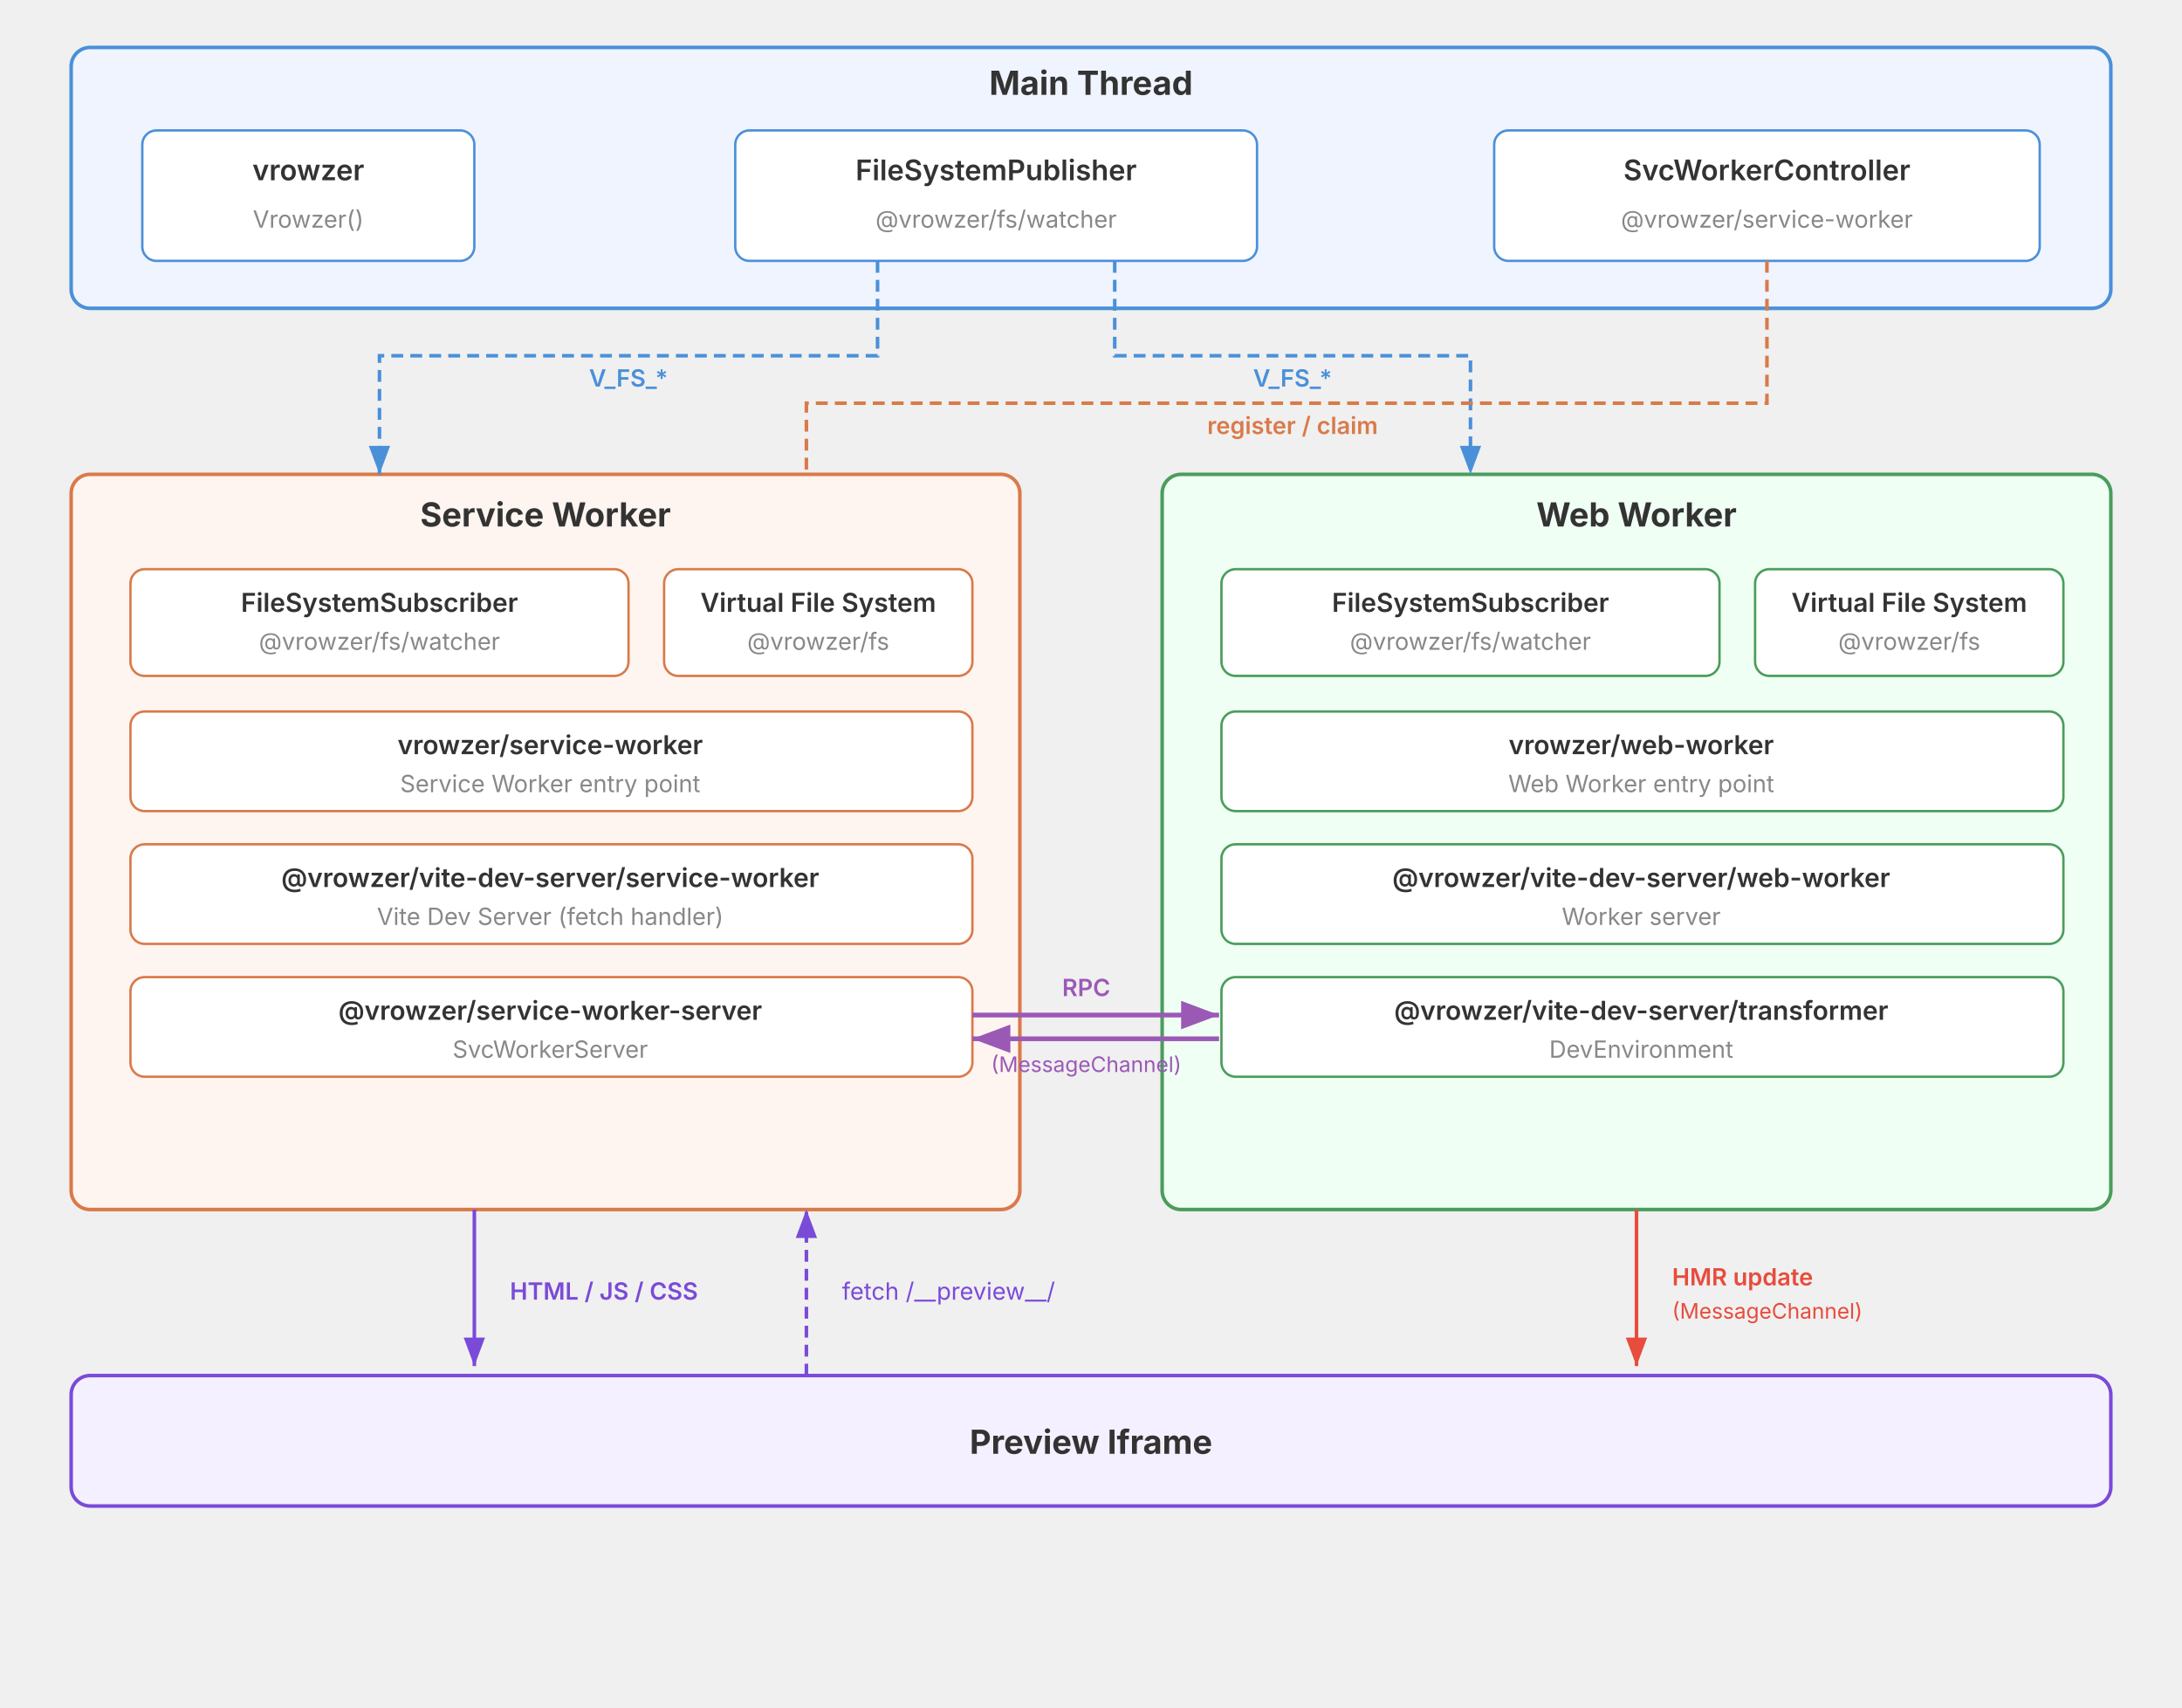
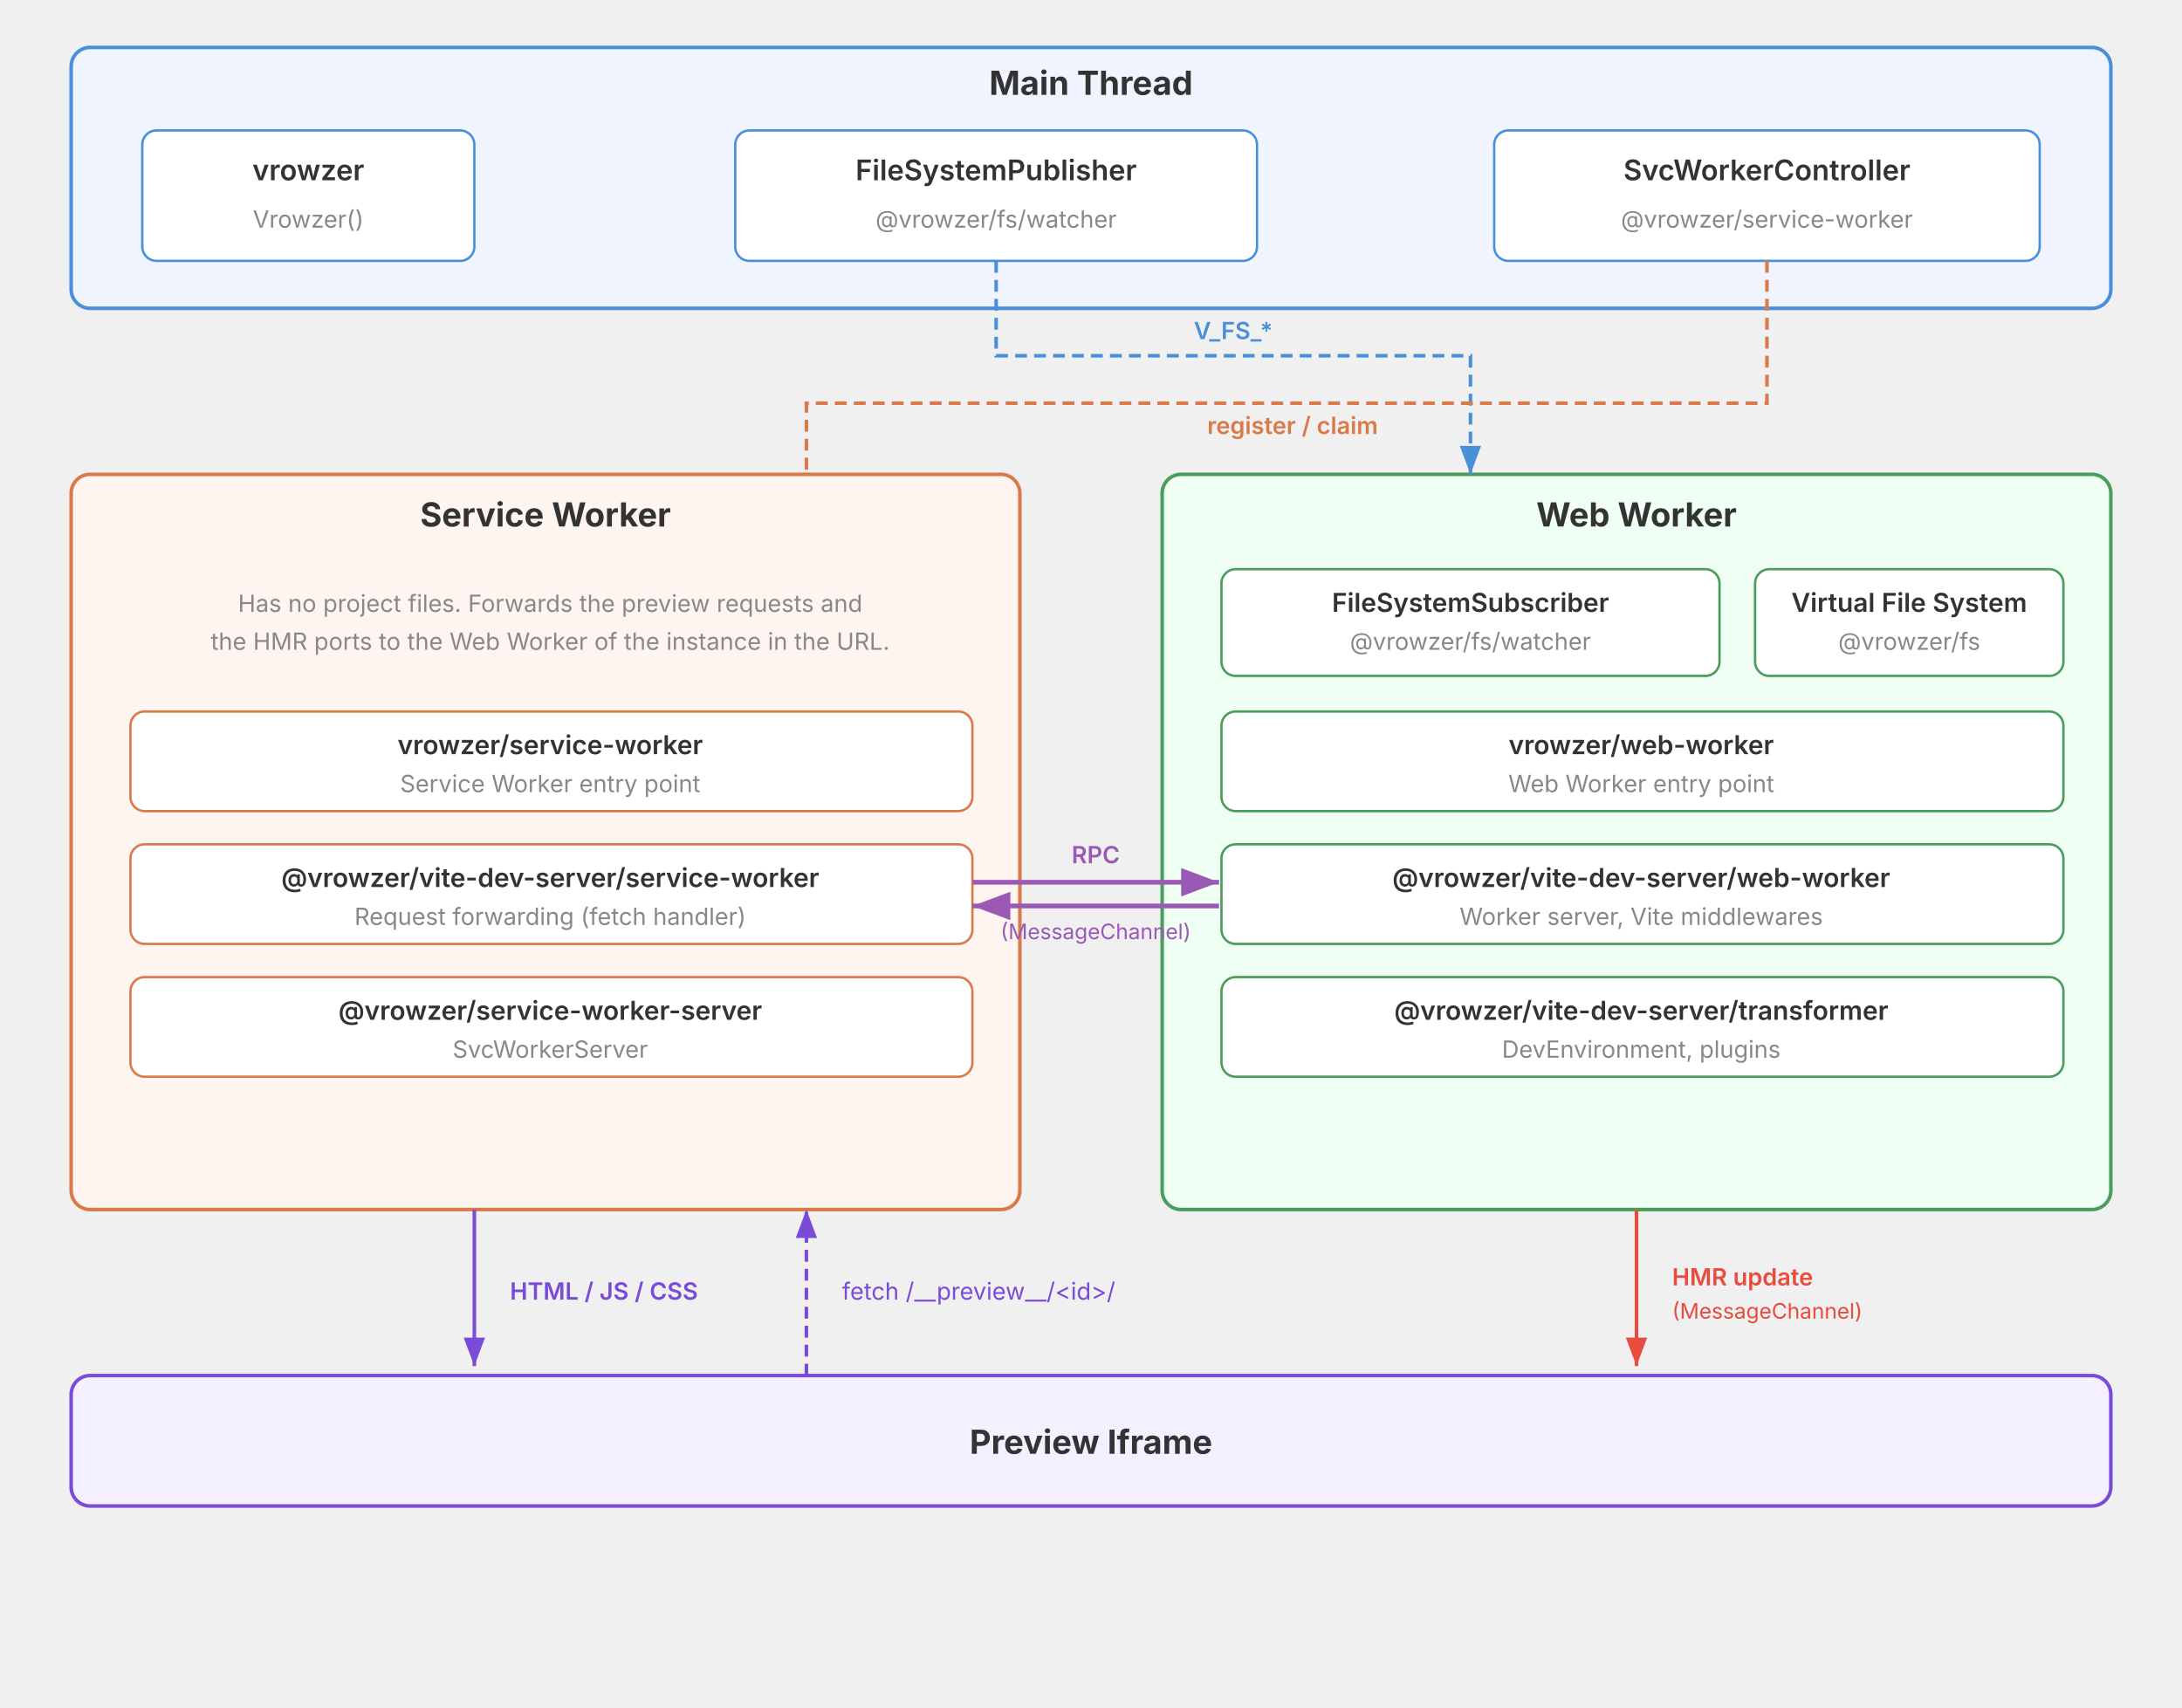
<svg xmlns="http://www.w3.org/2000/svg" viewBox="0 0 920 720" font-family="system-ui, -apple-system, sans-serif" font-size="12">
  <defs>
    <marker id="arrow" markerWidth="8" markerHeight="6" refX="8" refY="3" orient="auto">
      <path d="M0,0 L8,3 L0,6" fill="#666" />
    </marker>
    <marker id="arrow-blue" markerWidth="8" markerHeight="6" refX="8" refY="3" orient="auto">
      <path d="M0,0 L8,3 L0,6" fill="#4a90d9" />
    </marker>
    <marker id="arrow-purple" markerWidth="8" markerHeight="6" refX="8" refY="3" orient="auto">
      <path d="M0,0 L8,3 L0,6" fill="#9b59b6" />
    </marker>
    <marker id="arrow-violet" markerWidth="8" markerHeight="6" refX="8" refY="3" orient="auto">
      <path d="M0,0 L8,3 L0,6" fill="#7a4ad9" />
    </marker>
    <marker id="arrow-hmr" markerWidth="8" markerHeight="6" refX="8" refY="3" orient="auto">
      <path d="M0,0 L8,3 L0,6" fill="#e74c3c" />
    </marker>
  </defs>
  <rect x="30" y="20" width="860" height="110" rx="8" fill="#f0f4ff" stroke="#4a90d9" stroke-width="1.5" />
  <text x="460" y="40" text-anchor="middle" font-weight="bold" font-size="14" fill="#333">Main Thread</text>
  <rect x="60" y="55" width="140" height="55" rx="6" fill="#fff" stroke="#4a90d9" stroke-width="1" />
  <text x="130" y="76" text-anchor="middle" font-weight="600" fill="#333">vrowzer</text>
  <text x="130" y="96" text-anchor="middle" font-size="10" fill="#888">Vrowzer()</text>
  <rect x="310" y="55" width="220" height="55" rx="6" fill="#fff" stroke="#4a90d9" stroke-width="1" />
  <text x="420" y="76" text-anchor="middle" font-weight="600" fill="#333">FileSystemPublisher</text>
  <text x="420" y="96" text-anchor="middle" font-size="10" fill="#888">@vrowzer/fs/watcher</text>
  <rect x="630" y="55" width="230" height="55" rx="6" fill="#fff" stroke="#4a90d9" stroke-width="1" />
  <text x="745" y="76" text-anchor="middle" font-weight="600" fill="#333">SvcWorkerController</text>
  <text x="745" y="96" text-anchor="middle" font-size="10" fill="#888">@vrowzer/service-worker</text>
  <rect x="30" y="200" width="400" height="310" rx="8" fill="#fff5f0" stroke="#d97a4a" stroke-width="1.5" />
  <text x="230" y="222" text-anchor="middle" font-weight="bold" font-size="14" fill="#333">Service Worker</text>
-   <rect x="55" y="240" width="210" height="45" rx="6" fill="#fff" stroke="#d97a4a" stroke-width="1" />
-   <text x="160" y="258" text-anchor="middle" font-weight="600" font-size="11" fill="#333">FileSystemSubscriber</text>
-   <text x="160" y="274" text-anchor="middle" font-size="10" fill="#888">@vrowzer/fs/watcher</text>
-   <rect x="280" y="240" width="130" height="45" rx="6" fill="#fff" stroke="#d97a4a" stroke-width="1" />
-   <text x="345" y="258" text-anchor="middle" font-weight="600" font-size="11" fill="#333">Virtual File System</text>
-   <text x="345" y="274" text-anchor="middle" font-size="10" fill="#888">@vrowzer/fs</text>
+   <text x="232" y="258" text-anchor="middle" font-size="10" fill="#888">Has no project files. Forwards the preview requests and</text>
+   <text x="232" y="274" text-anchor="middle" font-size="10" fill="#888">the HMR ports to the Web Worker of the instance in the URL.</text>
  <rect x="55" y="300" width="355" height="42" rx="6" fill="#fff" stroke="#d97a4a" stroke-width="1" />
  <text x="232" y="318" text-anchor="middle" font-weight="600" font-size="11" fill="#333">vrowzer/service-worker</text>
  <text x="232" y="334" text-anchor="middle" font-size="10" fill="#888">Service Worker entry point</text>
  <rect x="55" y="356" width="355" height="42" rx="6" fill="#fff" stroke="#d97a4a" stroke-width="1" />
  <text x="232" y="374" text-anchor="middle" font-weight="600" font-size="11" fill="#333">@vrowzer/vite-dev-server/service-worker</text>
-   <text x="232" y="390" text-anchor="middle" font-size="10" fill="#888">Vite Dev Server (fetch handler)</text>
+   <text x="232" y="390" text-anchor="middle" font-size="10" fill="#888">Request forwarding (fetch handler)</text>
  <rect x="55" y="412" width="355" height="42" rx="6" fill="#fff" stroke="#d97a4a" stroke-width="1" />
  <text x="232" y="430" text-anchor="middle" font-weight="600" font-size="11" fill="#333">@vrowzer/service-worker-server</text>
  <text x="232" y="446" text-anchor="middle" font-size="10" fill="#888">SvcWorkerServer</text>
  <rect x="490" y="200" width="400" height="310" rx="8" fill="#f0fff4" stroke="#4a9d5c" stroke-width="1.5" />
  <text x="690" y="222" text-anchor="middle" font-weight="bold" font-size="14" fill="#333">Web Worker</text>
  <rect x="515" y="240" width="210" height="45" rx="6" fill="#fff" stroke="#4a9d5c" stroke-width="1" />
  <text x="620" y="258" text-anchor="middle" font-weight="600" font-size="11" fill="#333">FileSystemSubscriber</text>
  <text x="620" y="274" text-anchor="middle" font-size="10" fill="#888">@vrowzer/fs/watcher</text>
  <rect x="740" y="240" width="130" height="45" rx="6" fill="#fff" stroke="#4a9d5c" stroke-width="1" />
  <text x="805" y="258" text-anchor="middle" font-weight="600" font-size="11" fill="#333">Virtual File System</text>
  <text x="805" y="274" text-anchor="middle" font-size="10" fill="#888">@vrowzer/fs</text>
  <rect x="515" y="300" width="355" height="42" rx="6" fill="#fff" stroke="#4a9d5c" stroke-width="1" />
  <text x="692" y="318" text-anchor="middle" font-weight="600" font-size="11" fill="#333">vrowzer/web-worker</text>
  <text x="692" y="334" text-anchor="middle" font-size="10" fill="#888">Web Worker entry point</text>
  <rect x="515" y="356" width="355" height="42" rx="6" fill="#fff" stroke="#4a9d5c" stroke-width="1" />
  <text x="692" y="374" text-anchor="middle" font-weight="600" font-size="11" fill="#333">@vrowzer/vite-dev-server/web-worker</text>
-   <text x="692" y="390" text-anchor="middle" font-size="10" fill="#888">Worker server</text>
+   <text x="692" y="390" text-anchor="middle" font-size="10" fill="#888">Worker server, Vite middlewares</text>
  <rect x="515" y="412" width="355" height="42" rx="6" fill="#fff" stroke="#4a9d5c" stroke-width="1" />
  <text x="692" y="430" text-anchor="middle" font-weight="600" font-size="11" fill="#333">@vrowzer/vite-dev-server/transformer</text>
-   <text x="692" y="446" text-anchor="middle" font-size="10" fill="#888">DevEnvironment</text>
+   <text x="692" y="446" text-anchor="middle" font-size="10" fill="#888">DevEnvironment, plugins</text>
  <rect x="30" y="580" width="860" height="55" rx="8" fill="#f5f0ff" stroke="#7a4ad9" stroke-width="1.5" />
  <text x="460" y="613" text-anchor="middle" font-weight="bold" font-size="14" fill="#333">Preview Iframe</text>
-   <path d="M 370 110 L 370 150 L 160 150 L 160 200" fill="none" stroke="#4a90d9" stroke-width="1.5" stroke-dasharray="5,3" marker-end="url(#arrow-blue)" />
-   <text x="265" y="163" text-anchor="middle" font-size="10" fill="#4a90d9" font-weight="600">V_FS_*</text>
-   <path d="M 470 110 L 470 150 L 620 150 L 620 200" fill="none" stroke="#4a90d9" stroke-width="1.5" stroke-dasharray="5,3" marker-end="url(#arrow-blue)" />
-   <text x="545" y="163" text-anchor="middle" font-size="10" fill="#4a90d9" font-weight="600">V_FS_*</text>
+   <path d="M 420 110 L 420 150 L 620 150 L 620 200" fill="none" stroke="#4a90d9" stroke-width="1.5" stroke-dasharray="5,3" marker-end="url(#arrow-blue)" />
+   <text x="520" y="143" text-anchor="middle" font-size="10" fill="#4a90d9" font-weight="600">V_FS_*</text>
  <path d="M 745 110 L 745 170 L 340 170 L 340 200" fill="none" stroke="#d97a4a" stroke-width="1.5" stroke-dasharray="5,3" />
  <text x="545" y="183" text-anchor="middle" font-size="10" fill="#d97a4a" font-weight="600">register / claim</text>
-   <line x1="410" y1="428" x2="514" y2="428" stroke="#9b59b6" stroke-width="2" marker-end="url(#arrow-purple)" />
-   <line x1="514" y1="438" x2="410" y2="438" stroke="#9b59b6" stroke-width="2" marker-end="url(#arrow-purple)" />
-   <text x="458" y="420" text-anchor="middle" font-size="10" fill="#9b59b6" font-weight="600">RPC</text>
-   <text x="458" y="452" text-anchor="middle" font-size="9" fill="#9b59b6">(MessageChannel)</text>
+   <line x1="410" y1="372" x2="514" y2="372" stroke="#9b59b6" stroke-width="2" marker-end="url(#arrow-purple)" />
+   <line x1="514" y1="382" x2="410" y2="382" stroke="#9b59b6" stroke-width="2" marker-end="url(#arrow-purple)" />
+   <text x="462" y="364" text-anchor="middle" font-size="10" fill="#9b59b6" font-weight="600">RPC</text>
+   <text x="462" y="396" text-anchor="middle" font-size="9" fill="#9b59b6">(MessageChannel)</text>
  <line x1="200" y1="510" x2="200" y2="576" stroke="#7a4ad9" stroke-width="1.5" marker-end="url(#arrow-violet)" />
  <text x="215" y="548" font-size="10" fill="#7a4ad9" font-weight="600">HTML / JS / CSS</text>
  <line x1="340" y1="580" x2="340" y2="510" stroke="#7a4ad9" stroke-width="1.5" stroke-dasharray="5,3" marker-end="url(#arrow-violet)" />
-   <text x="355" y="548" font-size="10" fill="#7a4ad9">fetch /__preview__/</text>
+   <text x="355" y="548" font-size="10" fill="#7a4ad9">fetch /__preview__/&lt;id&gt;/</text>
  <line x1="690" y1="510" x2="690" y2="576" stroke="#e74c3c" stroke-width="1.5" marker-end="url(#arrow-hmr)" />
  <text x="705" y="542" font-size="10" fill="#e74c3c" font-weight="600">HMR update</text>
  <text x="705" y="556" font-size="9" fill="#e74c3c">(MessageChannel)</text>
</svg>
